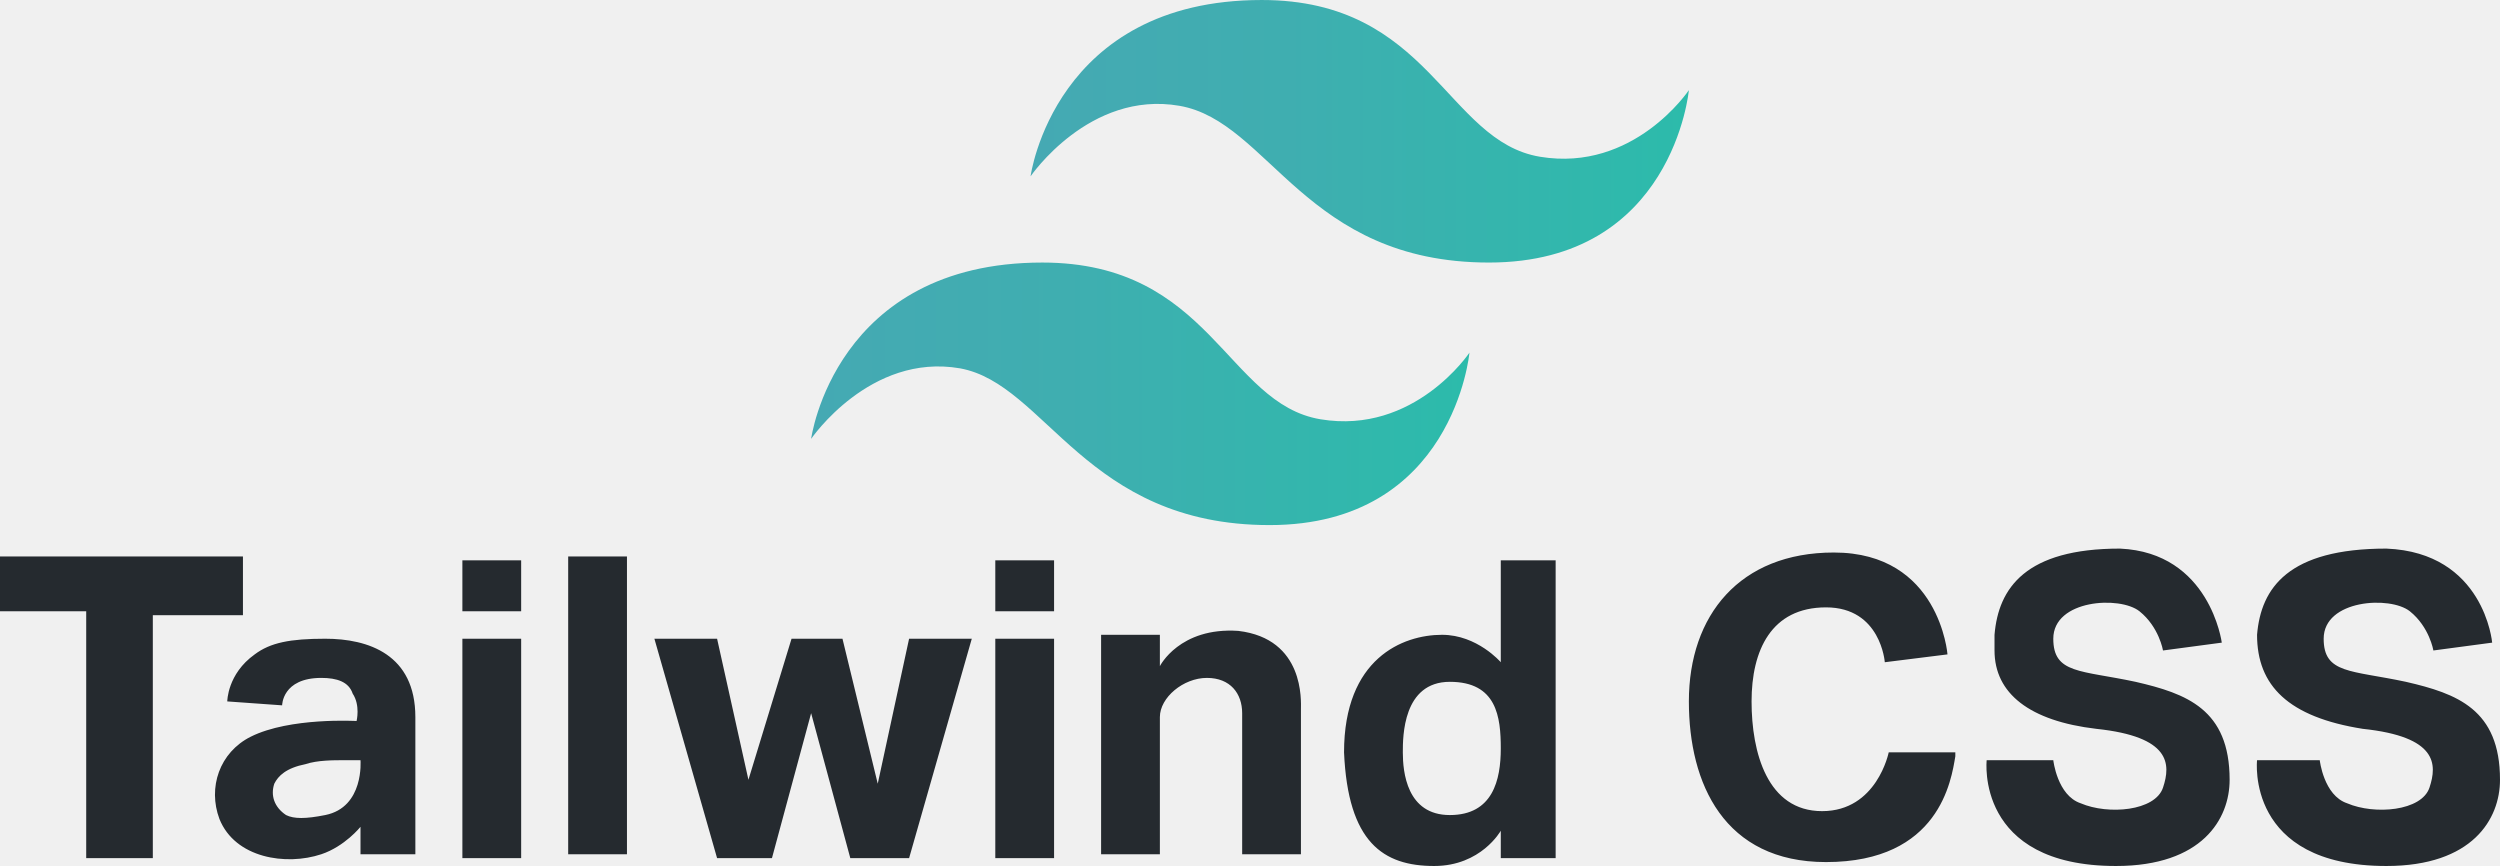
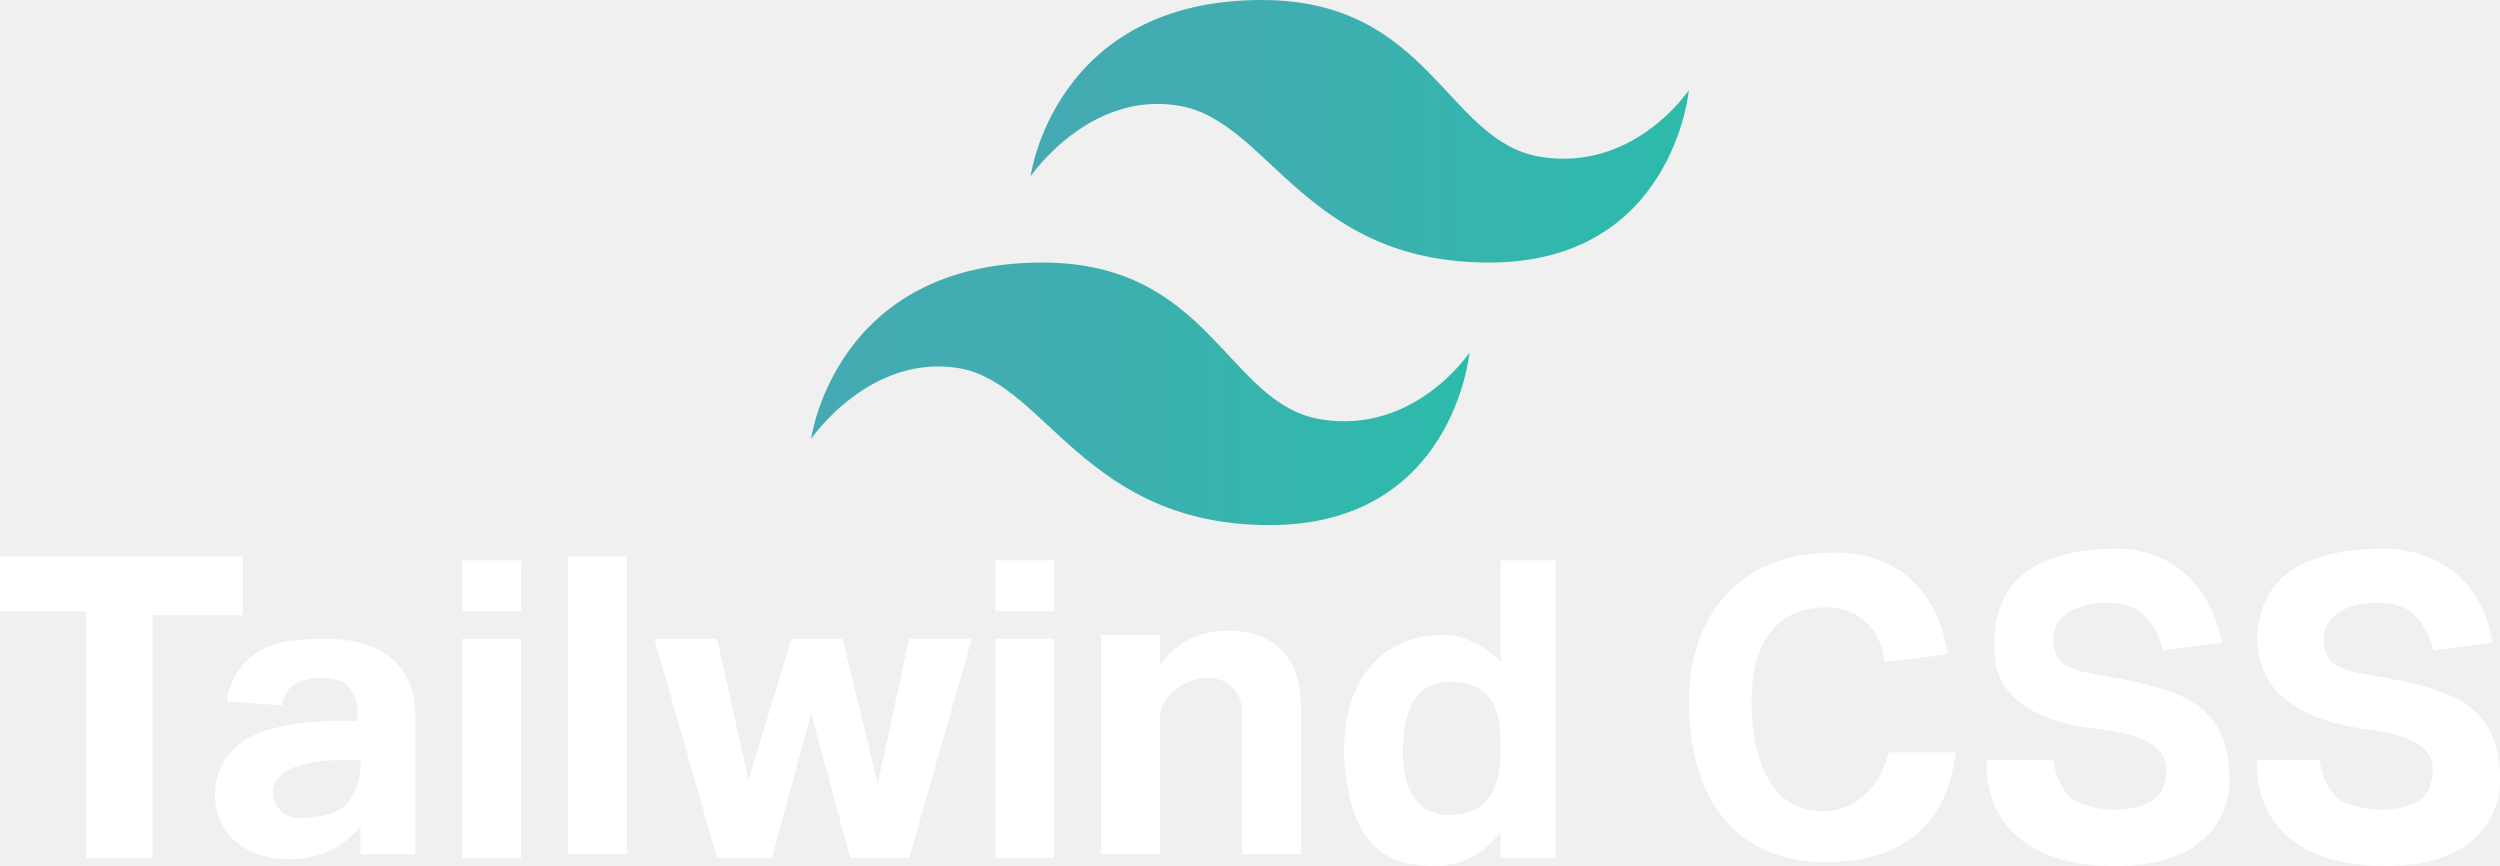
<svg xmlns="http://www.w3.org/2000/svg" xmlns:xlink="http://www.w3.org/1999/xlink" height="866" viewBox="0 0 63.8 22.1" width="2500">
  <linearGradient id="a">
    <stop offset="0" stop-color="#45a9b3" />
    <stop offset=".389" stop-color="#3faeb0" />
    <stop offset="1" stop-color="#2cbbab" />
  </linearGradient>
  <linearGradient id="b" gradientTransform="matrix(1 0 0 -1 0 22.075)" gradientUnits="userSpaceOnUse" x1="26.253" x2="43.091" xlink:href="#a" y1="18.725" y2="18.725" />
  <linearGradient id="c" gradientTransform="matrix(1 0 0 -1 0 22.075)" gradientUnits="userSpaceOnUse" x1="20.622" x2="37.459" xlink:href="#a" y1="12.025" y2="12.025" />
-   <path d="m63.6 16.4-1.5.2s-.1-.6-.6-1-2.2-.3-2.2.7c0 .9.7.8 2.1 1.1 1.3.3 2.4.7 2.4 2.5 0 1-.7 2.2-2.9 2.2-3.6 0-3.3-2.7-3.3-2.7h1.6s.1.9.7 1.1c.7.3 1.9.2 2.1-.4s.2-1.3-1.7-1.5c-1.9-.3-2.7-1.1-2.7-2.4.1-1.2.8-2.2 3.3-2.2 2.5.1 2.7 2.4 2.7 2.4zm-6.9 0-1.5.2s-.1-.6-.6-1-2.2-.3-2.2.7c0 .9.7.8 2.1 1.1 1.3.3 2.4.7 2.4 2.5 0 1-.7 2.2-2.9 2.2-3.6 0-3.3-2.7-3.3-2.7h1.7s.1.9.7 1.1c.7.3 1.9.2 2.1-.4s.2-1.3-1.7-1.5c-1.7-.2-2.6-.9-2.6-2v-.4c.1-1.2.8-2.2 3.2-2.2 2.3.1 2.6 2.4 2.6 2.4zm-8.5 2.8h1.7v.1c-.1.6-.4 2.7-3.3 2.7-2.6 0-3.5-2-3.5-4.1 0-2.2 1.3-3.8 3.7-3.8 2.7 0 2.9 2.6 2.9 2.6l-1.6.2s-.1-1.4-1.5-1.4-1.9 1.1-1.9 2.4.4 2.8 1.8 2.8 1.7-1.5 1.7-1.5zm-8.5-4.9v7.6h-1.4v-.7s-.5.9-1.7.9c-1.3 0-2.2-.6-2.3-2.9 0-2.4 1.5-3 2.5-3 .9 0 1.5.7 1.5.7v-2.6zm-1.4 4.8c0-.8-.1-1.7-1.3-1.7s-1.2 1.4-1.2 1.8c0 .5.1 1.6 1.2 1.6s1.3-.9 1.3-1.7zm-5.1-1v3.7h-1.5v-3.6c0-.5-.3-.9-.9-.9s-1.2.5-1.2 1v3.5h-1.5v-5.6h1.5v.8s.5-1 2-.9c1.7.2 1.6 1.8 1.6 2zm-7.8-1.8h1.5v5.6h-1.5zm0-2h1.5v1.3h-1.5zm-.6 2-1.6 5.6h-1.5l-1-3.7-1 3.7h-1.4l-1.6-5.6h1.6l.8 3.6 1.1-3.6h1.3l.9 3.7.8-3.7zm-10.3-2.1h1.5v7.6h-1.5zm-2.7 2.1h1.5v5.6h-1.5zm0-2h1.5v1.3h-1.5zm-1.2 4v3.5h-1.4v-.7s-.4.5-1 .7c-.9.3-2.2.1-2.6-.9-.3-.8 0-1.7.8-2.1 1-.5 2.7-.4 2.7-.4s.1-.4-.1-.7c-.1-.3-.4-.4-.8-.4-1 0-1 .7-1 .7l-1.4-.1s0-.7.7-1.2c.4-.3.9-.4 1.8-.4 1.1 0 2.3.4 2.3 2zm-2.3 2.5c1-.2.9-1.4.9-1.4h-.4c-.3 0-.7 0-1 .1-.5.1-.7.3-.8.5-.1.3 0 .6.3.8.2.1.5.1 1 0zm-2.1-6.6v1.5h-2.3v6.2h-1.7v-6.3h-2.2v-1.4z" fill="#252a2f" />
+   <path d="m63.6 16.4-1.5.2s-.1-.6-.6-1-2.2-.3-2.2.7c0 .9.7.8 2.1 1.1 1.3.3 2.4.7 2.4 2.5 0 1-.7 2.2-2.9 2.2-3.6 0-3.3-2.7-3.3-2.7h1.6s.1.9.7 1.1c.7.3 1.9.2 2.1-.4s.2-1.3-1.7-1.5c-1.9-.3-2.7-1.1-2.7-2.4.1-1.2.8-2.2 3.3-2.2 2.5.1 2.7 2.4 2.7 2.4zm-6.9 0-1.5.2s-.1-.6-.6-1-2.2-.3-2.2.7c0 .9.7.8 2.1 1.1 1.3.3 2.4.7 2.4 2.5 0 1-.7 2.2-2.9 2.2-3.6 0-3.3-2.7-3.3-2.7h1.7s.1.9.7 1.1c.7.3 1.9.2 2.1-.4s.2-1.3-1.7-1.5c-1.7-.2-2.6-.9-2.6-2v-.4c.1-1.2.8-2.2 3.2-2.2 2.3.1 2.6 2.4 2.6 2.4zm-8.5 2.8h1.7v.1c-.1.6-.4 2.7-3.3 2.7-2.6 0-3.5-2-3.5-4.1 0-2.2 1.3-3.8 3.7-3.8 2.7 0 2.9 2.6 2.9 2.6l-1.6.2s-.1-1.4-1.5-1.4-1.9 1.1-1.9 2.4.4 2.8 1.8 2.8 1.7-1.5 1.7-1.5zm-8.5-4.9v7.6h-1.4v-.7s-.5.9-1.7.9c-1.3 0-2.2-.6-2.3-2.9 0-2.4 1.5-3 2.5-3 .9 0 1.5.7 1.5.7v-2.6zm-1.4 4.8c0-.8-.1-1.7-1.3-1.7s-1.2 1.4-1.2 1.8c0 .5.1 1.6 1.2 1.6s1.3-.9 1.3-1.7zm-5.1-1v3.7h-1.5v-3.6c0-.5-.3-.9-.9-.9s-1.2.5-1.2 1v3.5h-1.5v-5.6h1.5v.8s.5-1 2-.9c1.7.2 1.6 1.8 1.6 2zm-7.8-1.8h1.5v5.6h-1.5zm0-2h1.5v1.3h-1.5zm-.6 2-1.6 5.6h-1.5l-1-3.7-1 3.7h-1.4l-1.6-5.6h1.6l.8 3.6 1.1-3.6h1.3l.9 3.7.8-3.7zm-10.3-2.1h1.5v7.6h-1.5zm-2.7 2.1h1.5v5.6h-1.5zm0-2h1.5v1.3h-1.5zm-1.2 4v3.5h-1.4v-.7s-.4.5-1 .7c-.9.3-2.2.1-2.6-.9-.3-.8 0-1.7.8-2.1 1-.5 2.7-.4 2.7-.4s.1-.4-.1-.7c-.1-.3-.4-.4-.8-.4-1 0-1 .7-1 .7l-1.4-.1s0-.7.7-1.2c.4-.3.9-.4 1.8-.4 1.1 0 2.3.4 2.3 2zm-2.3 2.5c1-.2.9-1.4.9-1.4h-.4c-.3 0-.7 0-1 .1-.5.1-.7.3-.8.5-.1.3 0 .6.3.8.2.1.5.1 1 0zm-2.1-6.6v1.5h-2.3v6.2h-1.7v-6.3h-2.2v-1.4z" fill="#ffffff" />
  <path d="m43.1 2.3s-1.4 2.1-3.8 1.7-2.8-4-7.1-4c-5.3 0-5.9 4.5-5.9 4.5s1.5-2.2 3.8-1.8 3.2 4 7.9 4 5.1-4.4 5.1-4.4z" fill="url(#b)" />
  <path d="m37.5 9s-1.4 2.1-3.8 1.7-2.8-4-7.1-4c-5.3 0-5.9 4.5-5.9 4.5s1.5-2.2 3.8-1.8c2.2.4 3.2 4 7.9 4s5.1-4.4 5.1-4.4z" fill="url(#c)" />
</svg>
